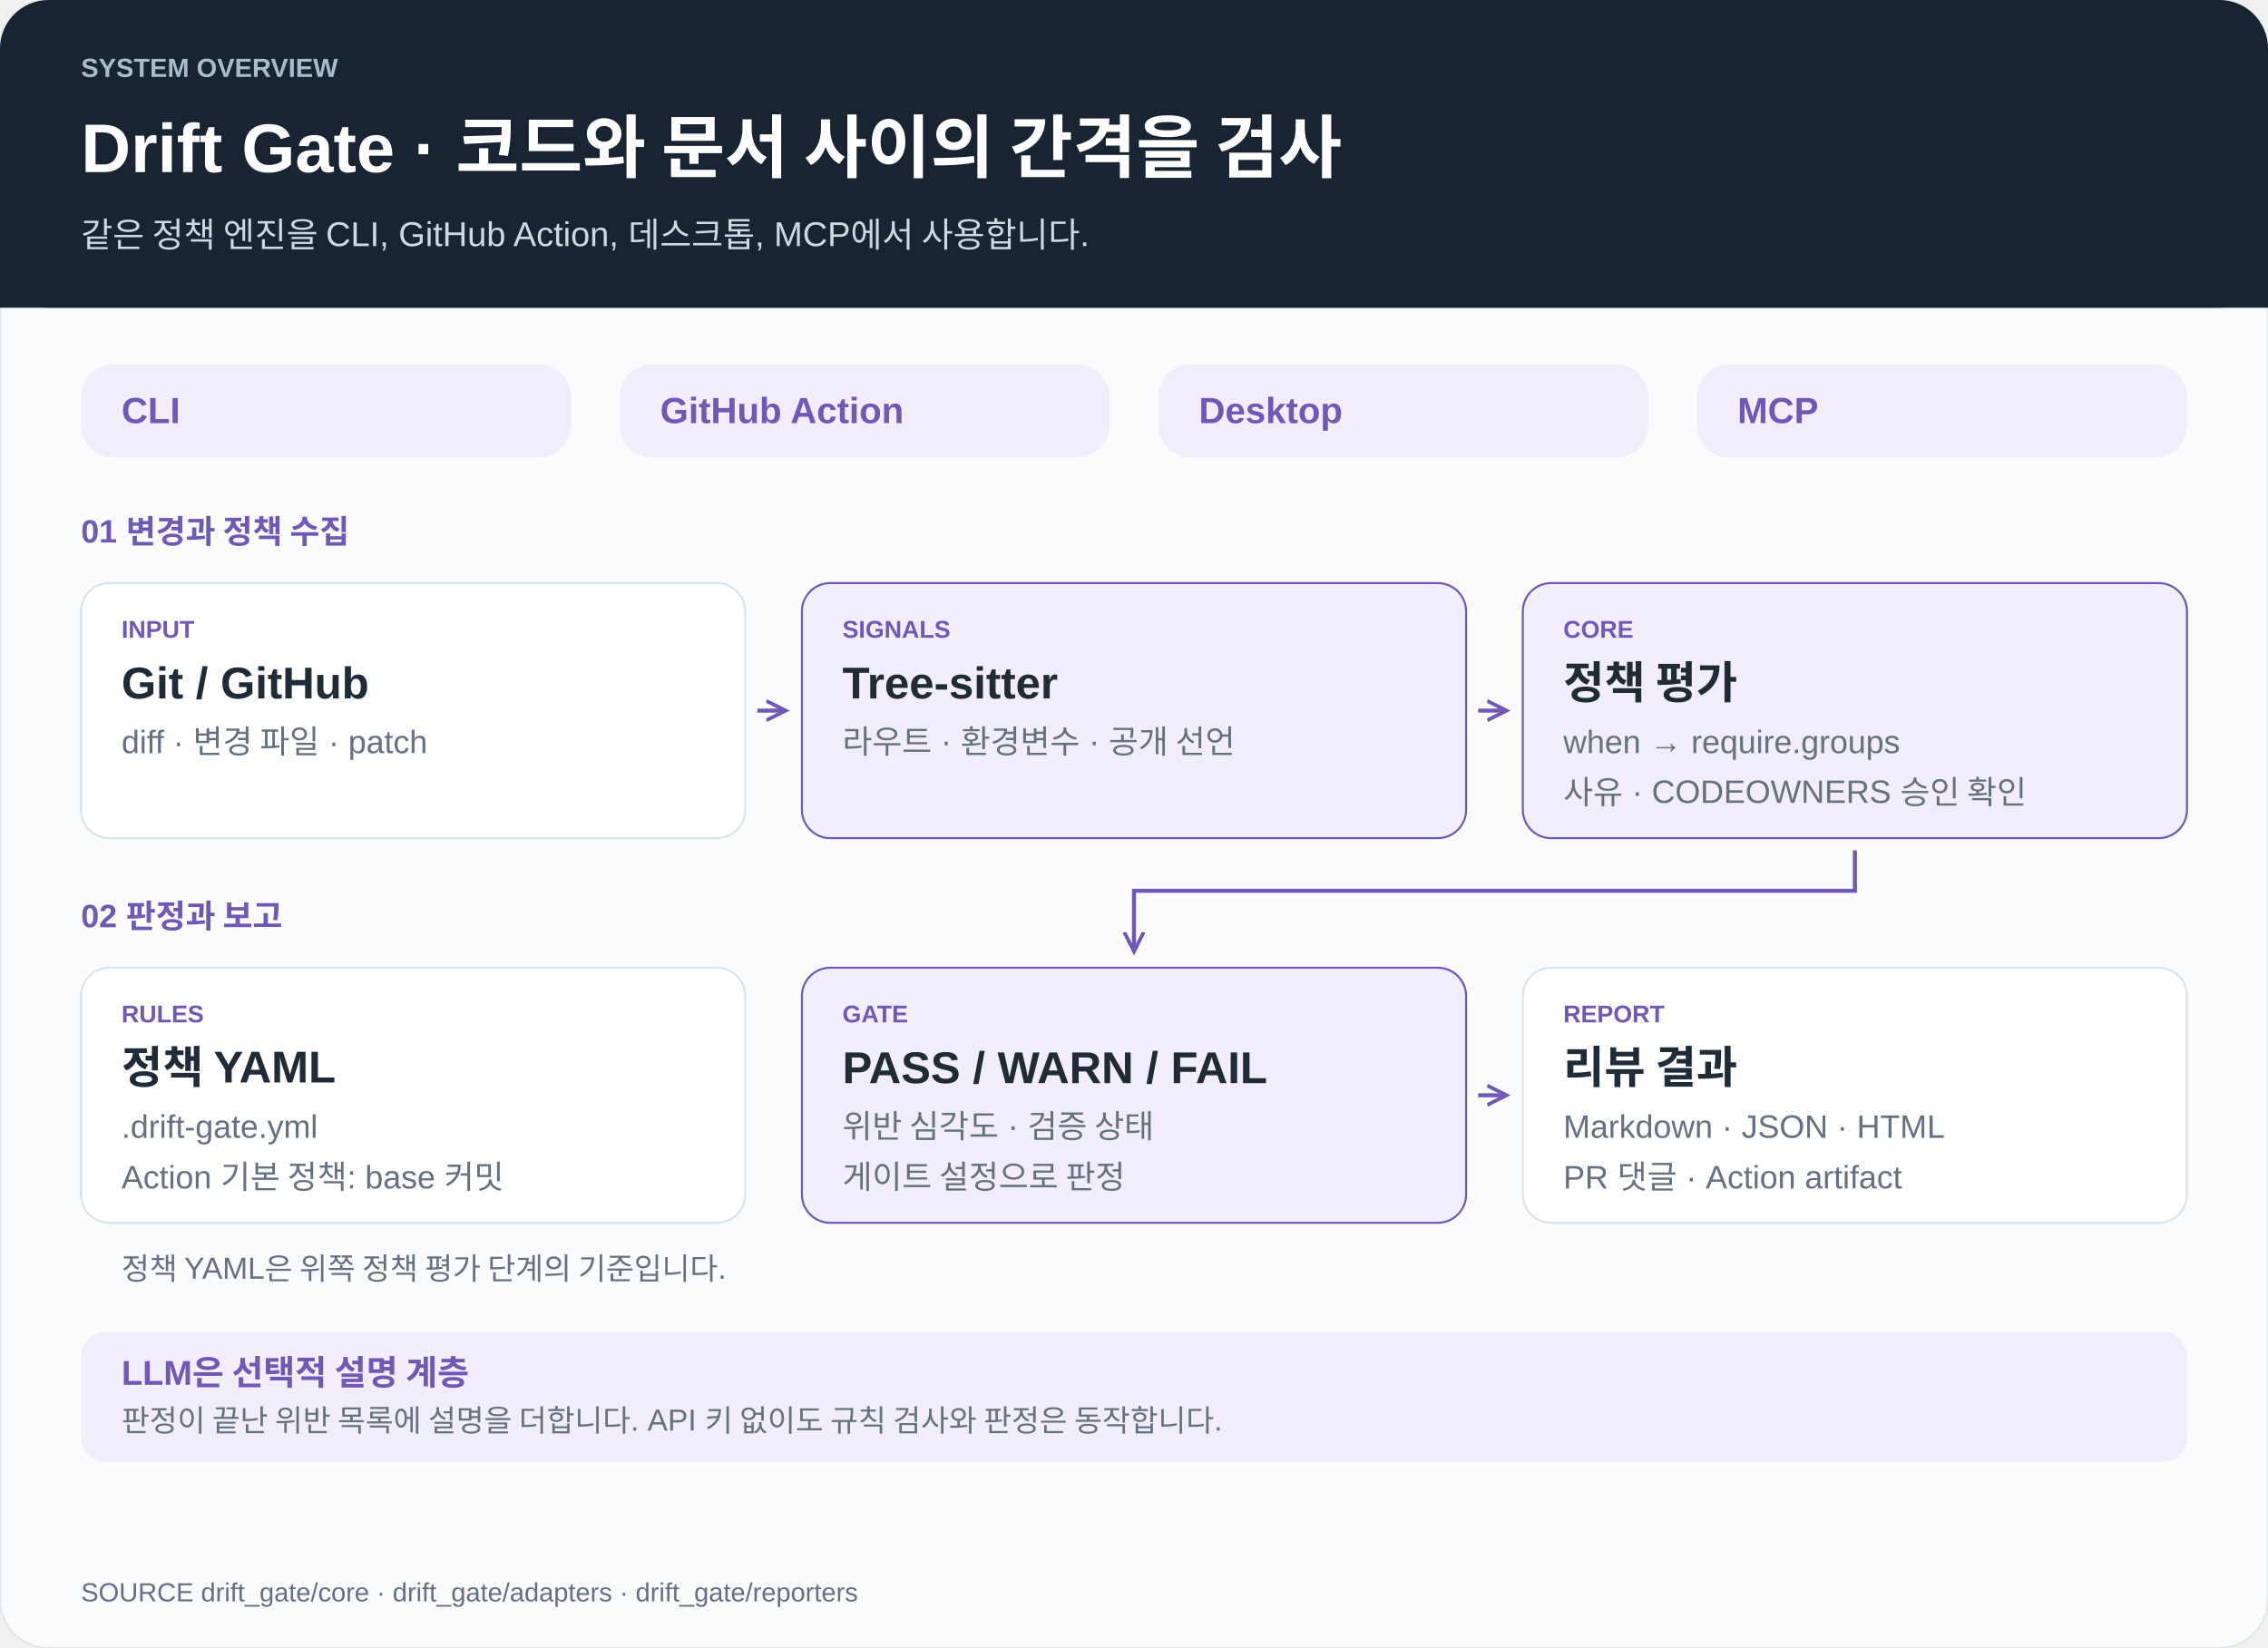
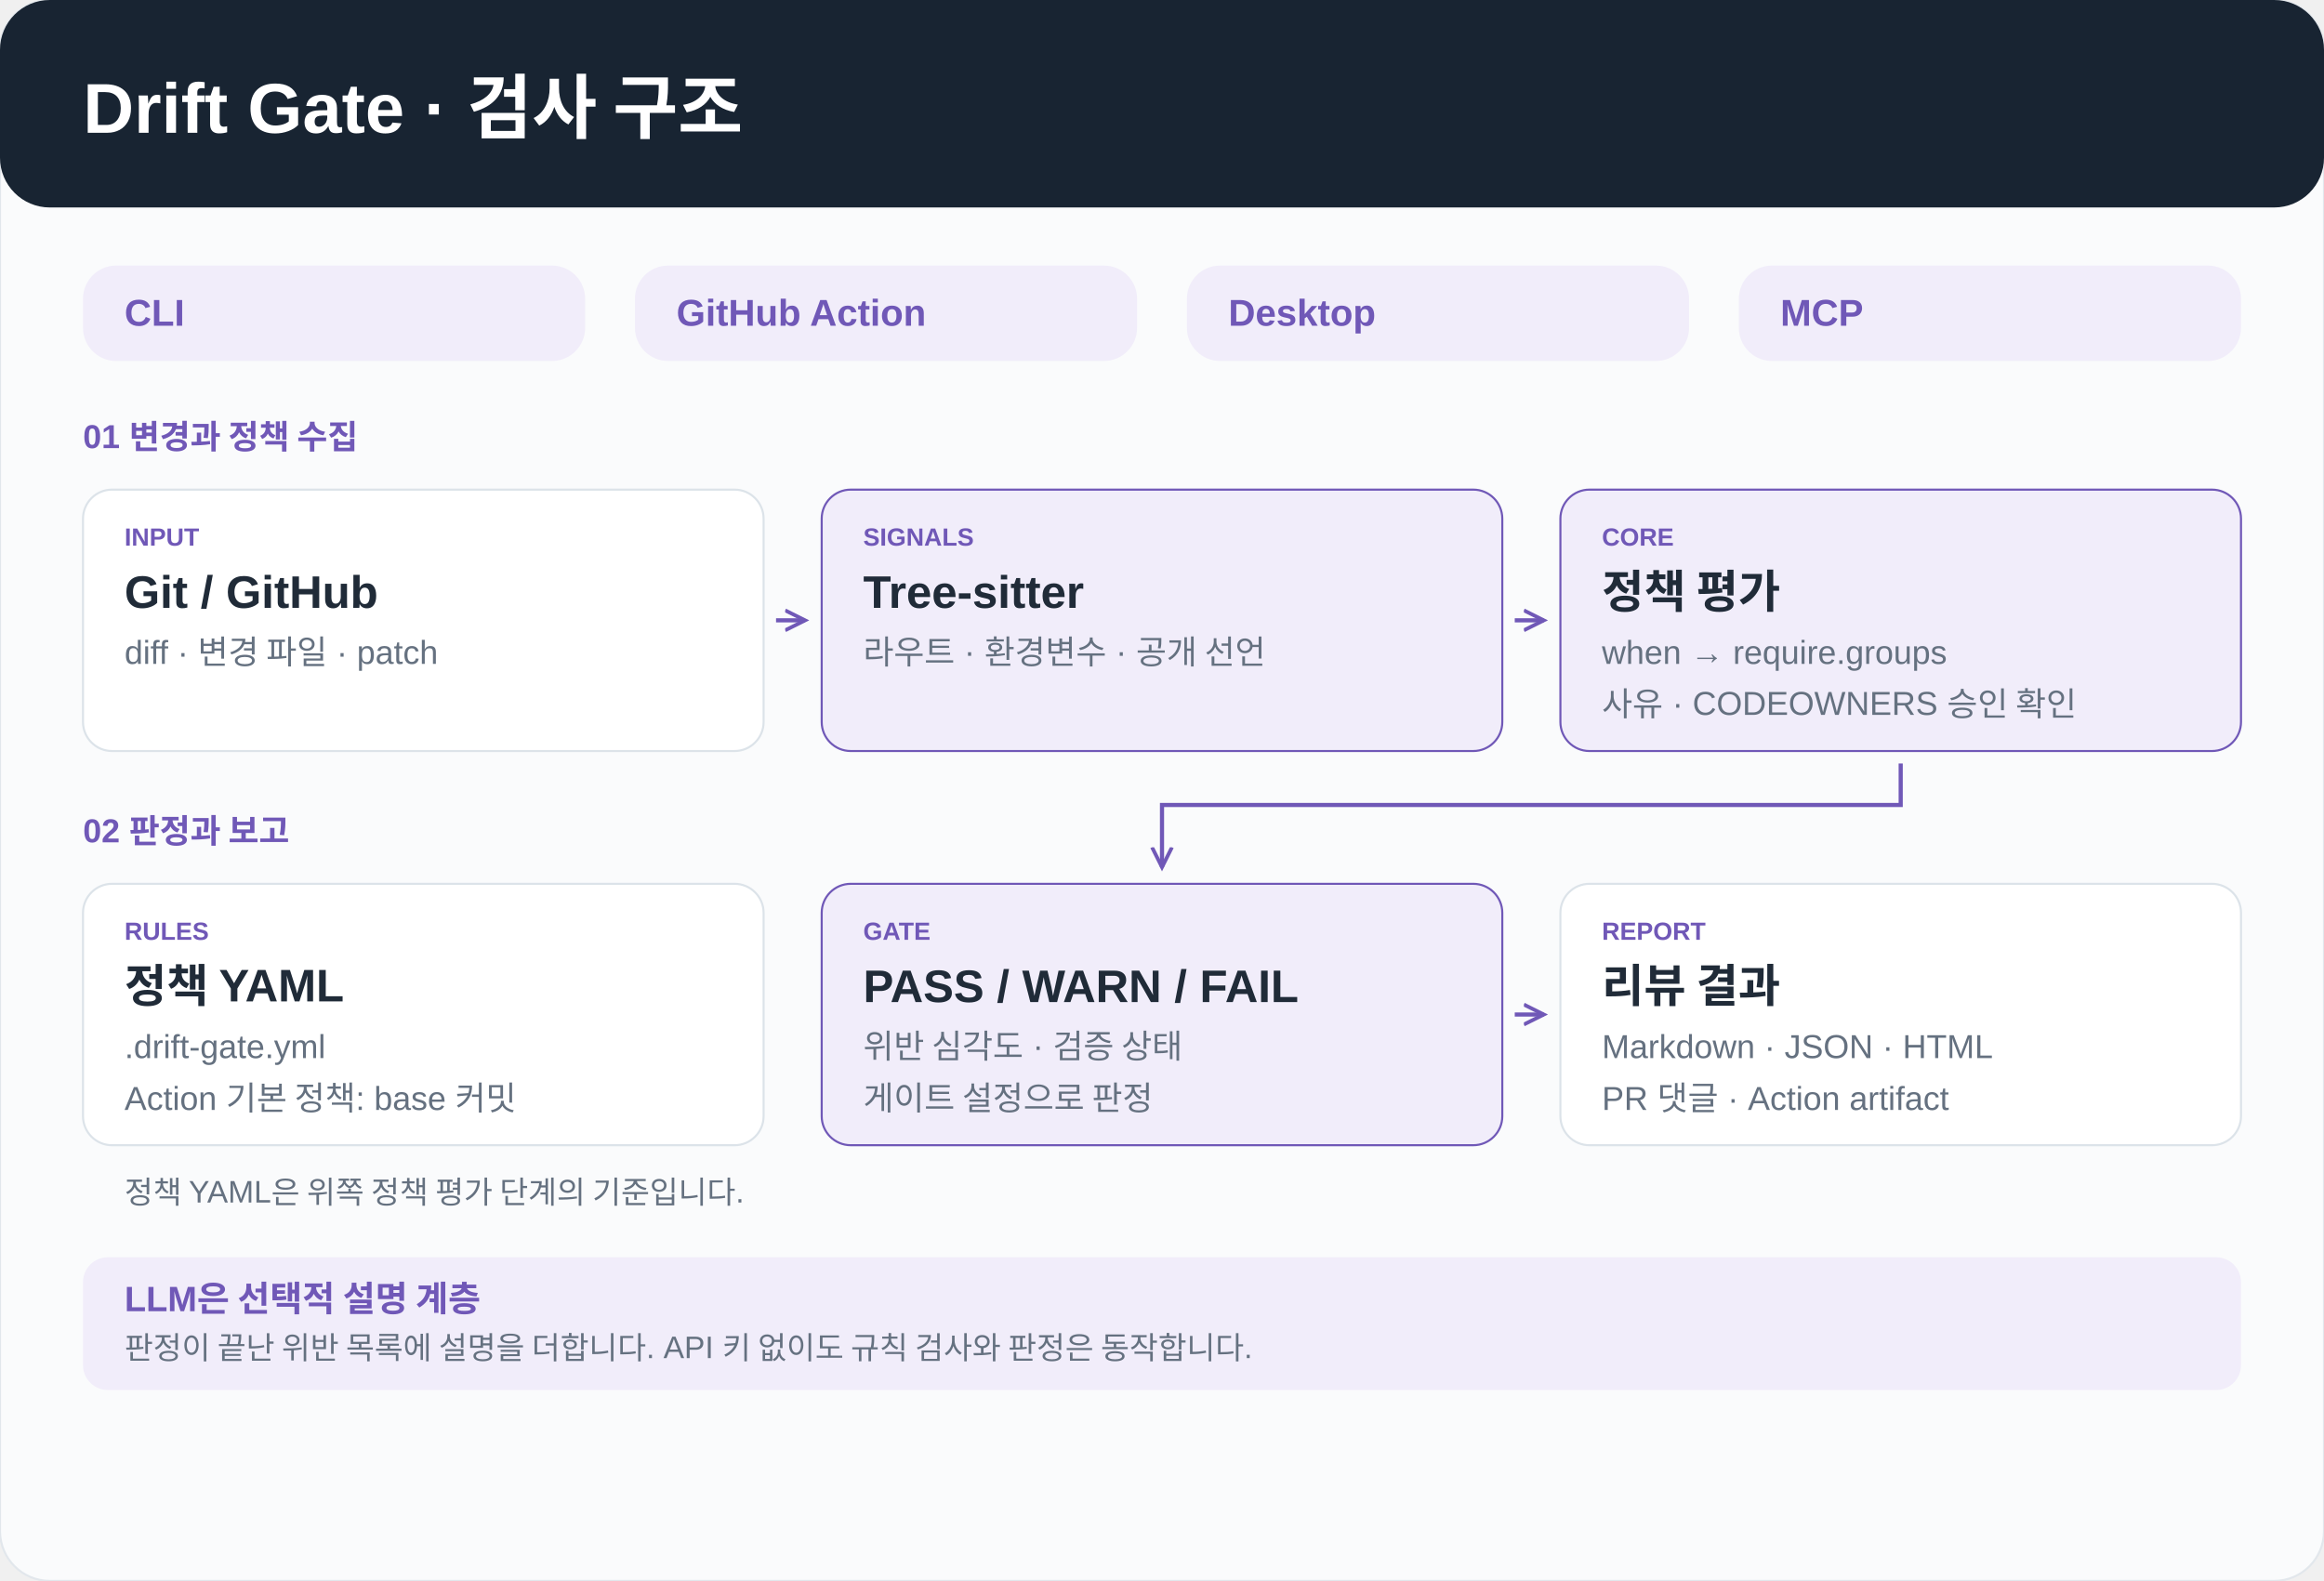
- <svg xmlns="http://www.w3.org/2000/svg" width="1120" height="814" viewBox="0 0 1120 814" role="img" aria-labelledby="title desc" font-family="Segoe UI, Malgun Gothic, Arial, sans-serif">
+ <svg xmlns="http://www.w3.org/2000/svg" width="1120" height="762" viewBox="0 0 1120 762" role="img" aria-labelledby="title desc" font-family="Segoe UI, Malgun Gothic, Arial, sans-serif">
  <defs>
    <marker id="arrow" viewBox="0 0 10 10" refX="8" refY="5" markerWidth="6" markerHeight="6" orient="auto">
      <path d="M0 1 L8 5 L0 9" fill="none" stroke="#7058B7" stroke-width="1.5" />
    </marker>
  </defs>
-   <rect x="0" y="0" width="1120" height="814" rx="24" fill="#FAFBFC" stroke="#E2E7EC" />
-   <rect x="0" y="0" width="1120" height="152" rx="24" fill="#182432" stroke="none" />
-   <rect x="0" y="116" width="1120" height="36" rx="0" fill="#182432" stroke="none" />
-   <text x="40" y="38" font-size="13" fill="#A8BCCB" font-weight="650">SYSTEM OVERVIEW</text>
-   <text x="40" y="85" font-size="34" fill="#FFFFFF" font-weight="650">Drift Gate · 코드와 문서 사이의 간격을 검사</text>
-   <text x="40" y="122" font-size="17" fill="#CFD9E2" font-weight="400">같은 정책 엔진을 CLI, GitHub Action, 데스크톱, MCP에서 사용합니다.</text>
-   <rect x="40" y="180" width="242" height="46" rx="16" fill="#F1EDFA" stroke="none" />
-   <text x="60" y="209" font-size="18" fill="#7058B7" font-weight="650">CLI</text>
-   <rect x="306" y="180" width="242" height="46" rx="16" fill="#F1EDFA" stroke="none" />
-   <text x="326" y="209" font-size="18" fill="#7058B7" font-weight="650">GitHub Action</text>
-   <rect x="572" y="180" width="242" height="46" rx="16" fill="#F1EDFA" stroke="none" />
-   <text x="592" y="209" font-size="18" fill="#7058B7" font-weight="650">Desktop</text>
-   <rect x="838" y="180" width="242" height="46" rx="16" fill="#F1EDFA" stroke="none" />
-   <text x="858" y="209" font-size="18" fill="#7058B7" font-weight="650">MCP</text>
-   <text x="40" y="268" font-size="16" fill="#7058B7" font-weight="650">01  변경과 정책 수집</text>
-   <rect x="40" y="288" width="328" height="126" rx="14" fill="#FFFFFF" stroke="#DCE3E9" />
-   <text x="60" y="315" font-size="12" fill="#7058B7" font-weight="650">INPUT</text>
-   <text x="60" y="345" font-size="22" fill="#202B38" font-weight="650">Git / GitHub</text>
-   <text x="60" y="372" font-size="16" fill="#657180" font-weight="400">diff · 변경 파일 · patch</text>
-   <rect x="396" y="288" width="328" height="126" rx="14" fill="#F1EDFA" stroke="#7058B7" />
-   <text x="416" y="315" font-size="12" fill="#7058B7" font-weight="650">SIGNALS</text>
-   <text x="416" y="345" font-size="22" fill="#202B38" font-weight="650">Tree-sitter</text>
-   <text x="416" y="372" font-size="16" fill="#657180" font-weight="400">라우트 · 환경변수 · 공개 선언</text>
-   <rect x="752" y="288" width="328" height="126" rx="14" fill="#F1EDFA" stroke="#7058B7" />
-   <text x="772" y="315" font-size="12" fill="#7058B7" font-weight="650">CORE</text>
-   <text x="772" y="345" font-size="22" fill="#202B38" font-weight="650">정책 평가</text>
-   <text x="772" y="372" font-size="16" fill="#657180" font-weight="400">when → require.groups</text>
-   <text x="772" y="397" font-size="16" fill="#657180" font-weight="400">사유 · CODEOWNERS 승인 확인</text>
-   <path d="M374 351 L388 351" fill="none" stroke="#7058B7" stroke-width="2" marker-end="url(#arrow)" />
-   <path d="M730 351 L744 351" fill="none" stroke="#7058B7" stroke-width="2" marker-end="url(#arrow)" />
-   <text x="40" y="458" font-size="16" fill="#7058B7" font-weight="650">02  판정과 보고</text>
-   <rect x="40" y="478" width="328" height="126" rx="14" fill="#FFFFFF" stroke="#DCE3E9" />
-   <text x="60" y="505" font-size="12" fill="#7058B7" font-weight="650">RULES</text>
-   <text x="60" y="535" font-size="22" fill="#202B38" font-weight="650">정책 YAML</text>
-   <text x="60" y="562" font-size="16" fill="#657180" font-weight="400">.drift-gate.yml</text>
-   <text x="60" y="587" font-size="16" fill="#657180" font-weight="400">Action 기본 정책: base 커밋</text>
-   <rect x="396" y="478" width="328" height="126" rx="14" fill="#F1EDFA" stroke="#7058B7" />
-   <text x="416" y="505" font-size="12" fill="#7058B7" font-weight="650">GATE</text>
-   <text x="416" y="535" font-size="22" fill="#202B38" font-weight="650">PASS / WARN / FAIL</text>
-   <text x="416" y="562" font-size="16" fill="#657180" font-weight="400">위반 심각도 · 검증 상태</text>
-   <text x="416" y="587" font-size="16" fill="#657180" font-weight="400">게이트 설정으로 판정</text>
-   <rect x="752" y="478" width="328" height="126" rx="14" fill="#FFFFFF" stroke="#DCE3E9" />
-   <text x="772" y="505" font-size="12" fill="#7058B7" font-weight="650">REPORT</text>
-   <text x="772" y="535" font-size="22" fill="#202B38" font-weight="650">리뷰 결과</text>
-   <text x="772" y="562" font-size="16" fill="#657180" font-weight="400">Markdown · JSON · HTML</text>
-   <text x="772" y="587" font-size="16" fill="#657180" font-weight="400">PR 댓글 · Action artifact</text>
-   <path d="M916 420 V440 H560 V470" fill="none" stroke="#7058B7" stroke-width="2" marker-end="url(#arrow)" />
-   <path d="M730 541 L744 541" fill="none" stroke="#7058B7" stroke-width="2" marker-end="url(#arrow)" />
-   <text x="60" y="632" font-size="15" fill="#657180" font-weight="400">정책 YAML은 위쪽 정책 평가 단계의 기준입니다.</text>
-   <rect x="40" y="658" width="1040" height="64" rx="12" fill="#F1EDFA" stroke="none" />
-   <text x="60" y="684" font-size="17" fill="#7058B7" font-weight="650">LLM은 선택적 설명 계층</text>
-   <text x="60" y="707" font-size="15" fill="#657180" font-weight="400">판정이 끝난 위반 목록에 설명을 더합니다. API 키 없이도 규칙 검사와 판정은 동작합니다.</text>
-   <text x="40" y="791" font-size="13" fill="#657180" font-weight="400">SOURCE  drift_gate/core · drift_gate/adapters · drift_gate/reporters</text>
+   <rect x="0" y="0" width="1120" height="762" rx="24" fill="#FAFBFC" stroke="#E2E7EC" />
+   <rect x="0" y="0" width="1120" height="100" rx="24" fill="#182432" stroke="none" />
+   <text x="40" y="64" font-size="34" fill="#FFFFFF" font-weight="650">Drift Gate · 검사 구조</text>
+   <g transform="translate(0 -52)">
+     <rect x="40" y="180" width="242" height="46" rx="16" fill="#F1EDFA" stroke="none" />
+     <text x="60" y="209" font-size="18" fill="#7058B7" font-weight="650">CLI</text>
+     <rect x="306" y="180" width="242" height="46" rx="16" fill="#F1EDFA" stroke="none" />
+     <text x="326" y="209" font-size="18" fill="#7058B7" font-weight="650">GitHub Action</text>
+     <rect x="572" y="180" width="242" height="46" rx="16" fill="#F1EDFA" stroke="none" />
+     <text x="592" y="209" font-size="18" fill="#7058B7" font-weight="650">Desktop</text>
+     <rect x="838" y="180" width="242" height="46" rx="16" fill="#F1EDFA" stroke="none" />
+     <text x="858" y="209" font-size="18" fill="#7058B7" font-weight="650">MCP</text>
+     <text x="40" y="268" font-size="16" fill="#7058B7" font-weight="650">01  변경과 정책 수집</text>
+     <rect x="40" y="288" width="328" height="126" rx="14" fill="#FFFFFF" stroke="#DCE3E9" />
+     <text x="60" y="315" font-size="12" fill="#7058B7" font-weight="650">INPUT</text>
+     <text x="60" y="345" font-size="22" fill="#202B38" font-weight="650">Git / GitHub</text>
+     <text x="60" y="372" font-size="16" fill="#657180" font-weight="400">diff · 변경 파일 · patch</text>
+     <rect x="396" y="288" width="328" height="126" rx="14" fill="#F1EDFA" stroke="#7058B7" />
+     <text x="416" y="315" font-size="12" fill="#7058B7" font-weight="650">SIGNALS</text>
+     <text x="416" y="345" font-size="22" fill="#202B38" font-weight="650">Tree-sitter</text>
+     <text x="416" y="372" font-size="16" fill="#657180" font-weight="400">라우트 · 환경변수 · 공개 선언</text>
+     <rect x="752" y="288" width="328" height="126" rx="14" fill="#F1EDFA" stroke="#7058B7" />
+     <text x="772" y="315" font-size="12" fill="#7058B7" font-weight="650">CORE</text>
+     <text x="772" y="345" font-size="22" fill="#202B38" font-weight="650">정책 평가</text>
+     <text x="772" y="372" font-size="16" fill="#657180" font-weight="400">when → require.groups</text>
+     <text x="772" y="397" font-size="16" fill="#657180" font-weight="400">사유 · CODEOWNERS 승인 확인</text>
+     <path d="M374 351 L388 351" fill="none" stroke="#7058B7" stroke-width="2" marker-end="url(#arrow)" />
+     <path d="M730 351 L744 351" fill="none" stroke="#7058B7" stroke-width="2" marker-end="url(#arrow)" />
+     <text x="40" y="458" font-size="16" fill="#7058B7" font-weight="650">02  판정과 보고</text>
+     <rect x="40" y="478" width="328" height="126" rx="14" fill="#FFFFFF" stroke="#DCE3E9" />
+     <text x="60" y="505" font-size="12" fill="#7058B7" font-weight="650">RULES</text>
+     <text x="60" y="535" font-size="22" fill="#202B38" font-weight="650">정책 YAML</text>
+     <text x="60" y="562" font-size="16" fill="#657180" font-weight="400">.drift-gate.yml</text>
+     <text x="60" y="587" font-size="16" fill="#657180" font-weight="400">Action 기본 정책: base 커밋</text>
+     <rect x="396" y="478" width="328" height="126" rx="14" fill="#F1EDFA" stroke="#7058B7" />
+     <text x="416" y="505" font-size="12" fill="#7058B7" font-weight="650">GATE</text>
+     <text x="416" y="535" font-size="22" fill="#202B38" font-weight="650">PASS / WARN / FAIL</text>
+     <text x="416" y="562" font-size="16" fill="#657180" font-weight="400">위반 심각도 · 검증 상태</text>
+     <text x="416" y="587" font-size="16" fill="#657180" font-weight="400">게이트 설정으로 판정</text>
+     <rect x="752" y="478" width="328" height="126" rx="14" fill="#FFFFFF" stroke="#DCE3E9" />
+     <text x="772" y="505" font-size="12" fill="#7058B7" font-weight="650">REPORT</text>
+     <text x="772" y="535" font-size="22" fill="#202B38" font-weight="650">리뷰 결과</text>
+     <text x="772" y="562" font-size="16" fill="#657180" font-weight="400">Markdown · JSON · HTML</text>
+     <text x="772" y="587" font-size="16" fill="#657180" font-weight="400">PR 댓글 · Action artifact</text>
+     <path d="M916 420 V440 H560 V470" fill="none" stroke="#7058B7" stroke-width="2" marker-end="url(#arrow)" />
+     <path d="M730 541 L744 541" fill="none" stroke="#7058B7" stroke-width="2" marker-end="url(#arrow)" />
+     <text x="60" y="632" font-size="15" fill="#657180" font-weight="400">정책 YAML은 위쪽 정책 평가 단계의 기준입니다.</text>
+     <rect x="40" y="658" width="1040" height="64" rx="12" fill="#F1EDFA" stroke="none" />
+     <text x="60" y="684" font-size="17" fill="#7058B7" font-weight="650">LLM은 선택적 설명 계층</text>
+     <text x="60" y="707" font-size="15" fill="#657180" font-weight="400">판정이 끝난 위반 목록에 설명을 더합니다. API 키 없이도 규칙 검사와 판정은 동작합니다.</text>
+   </g>
</svg>
